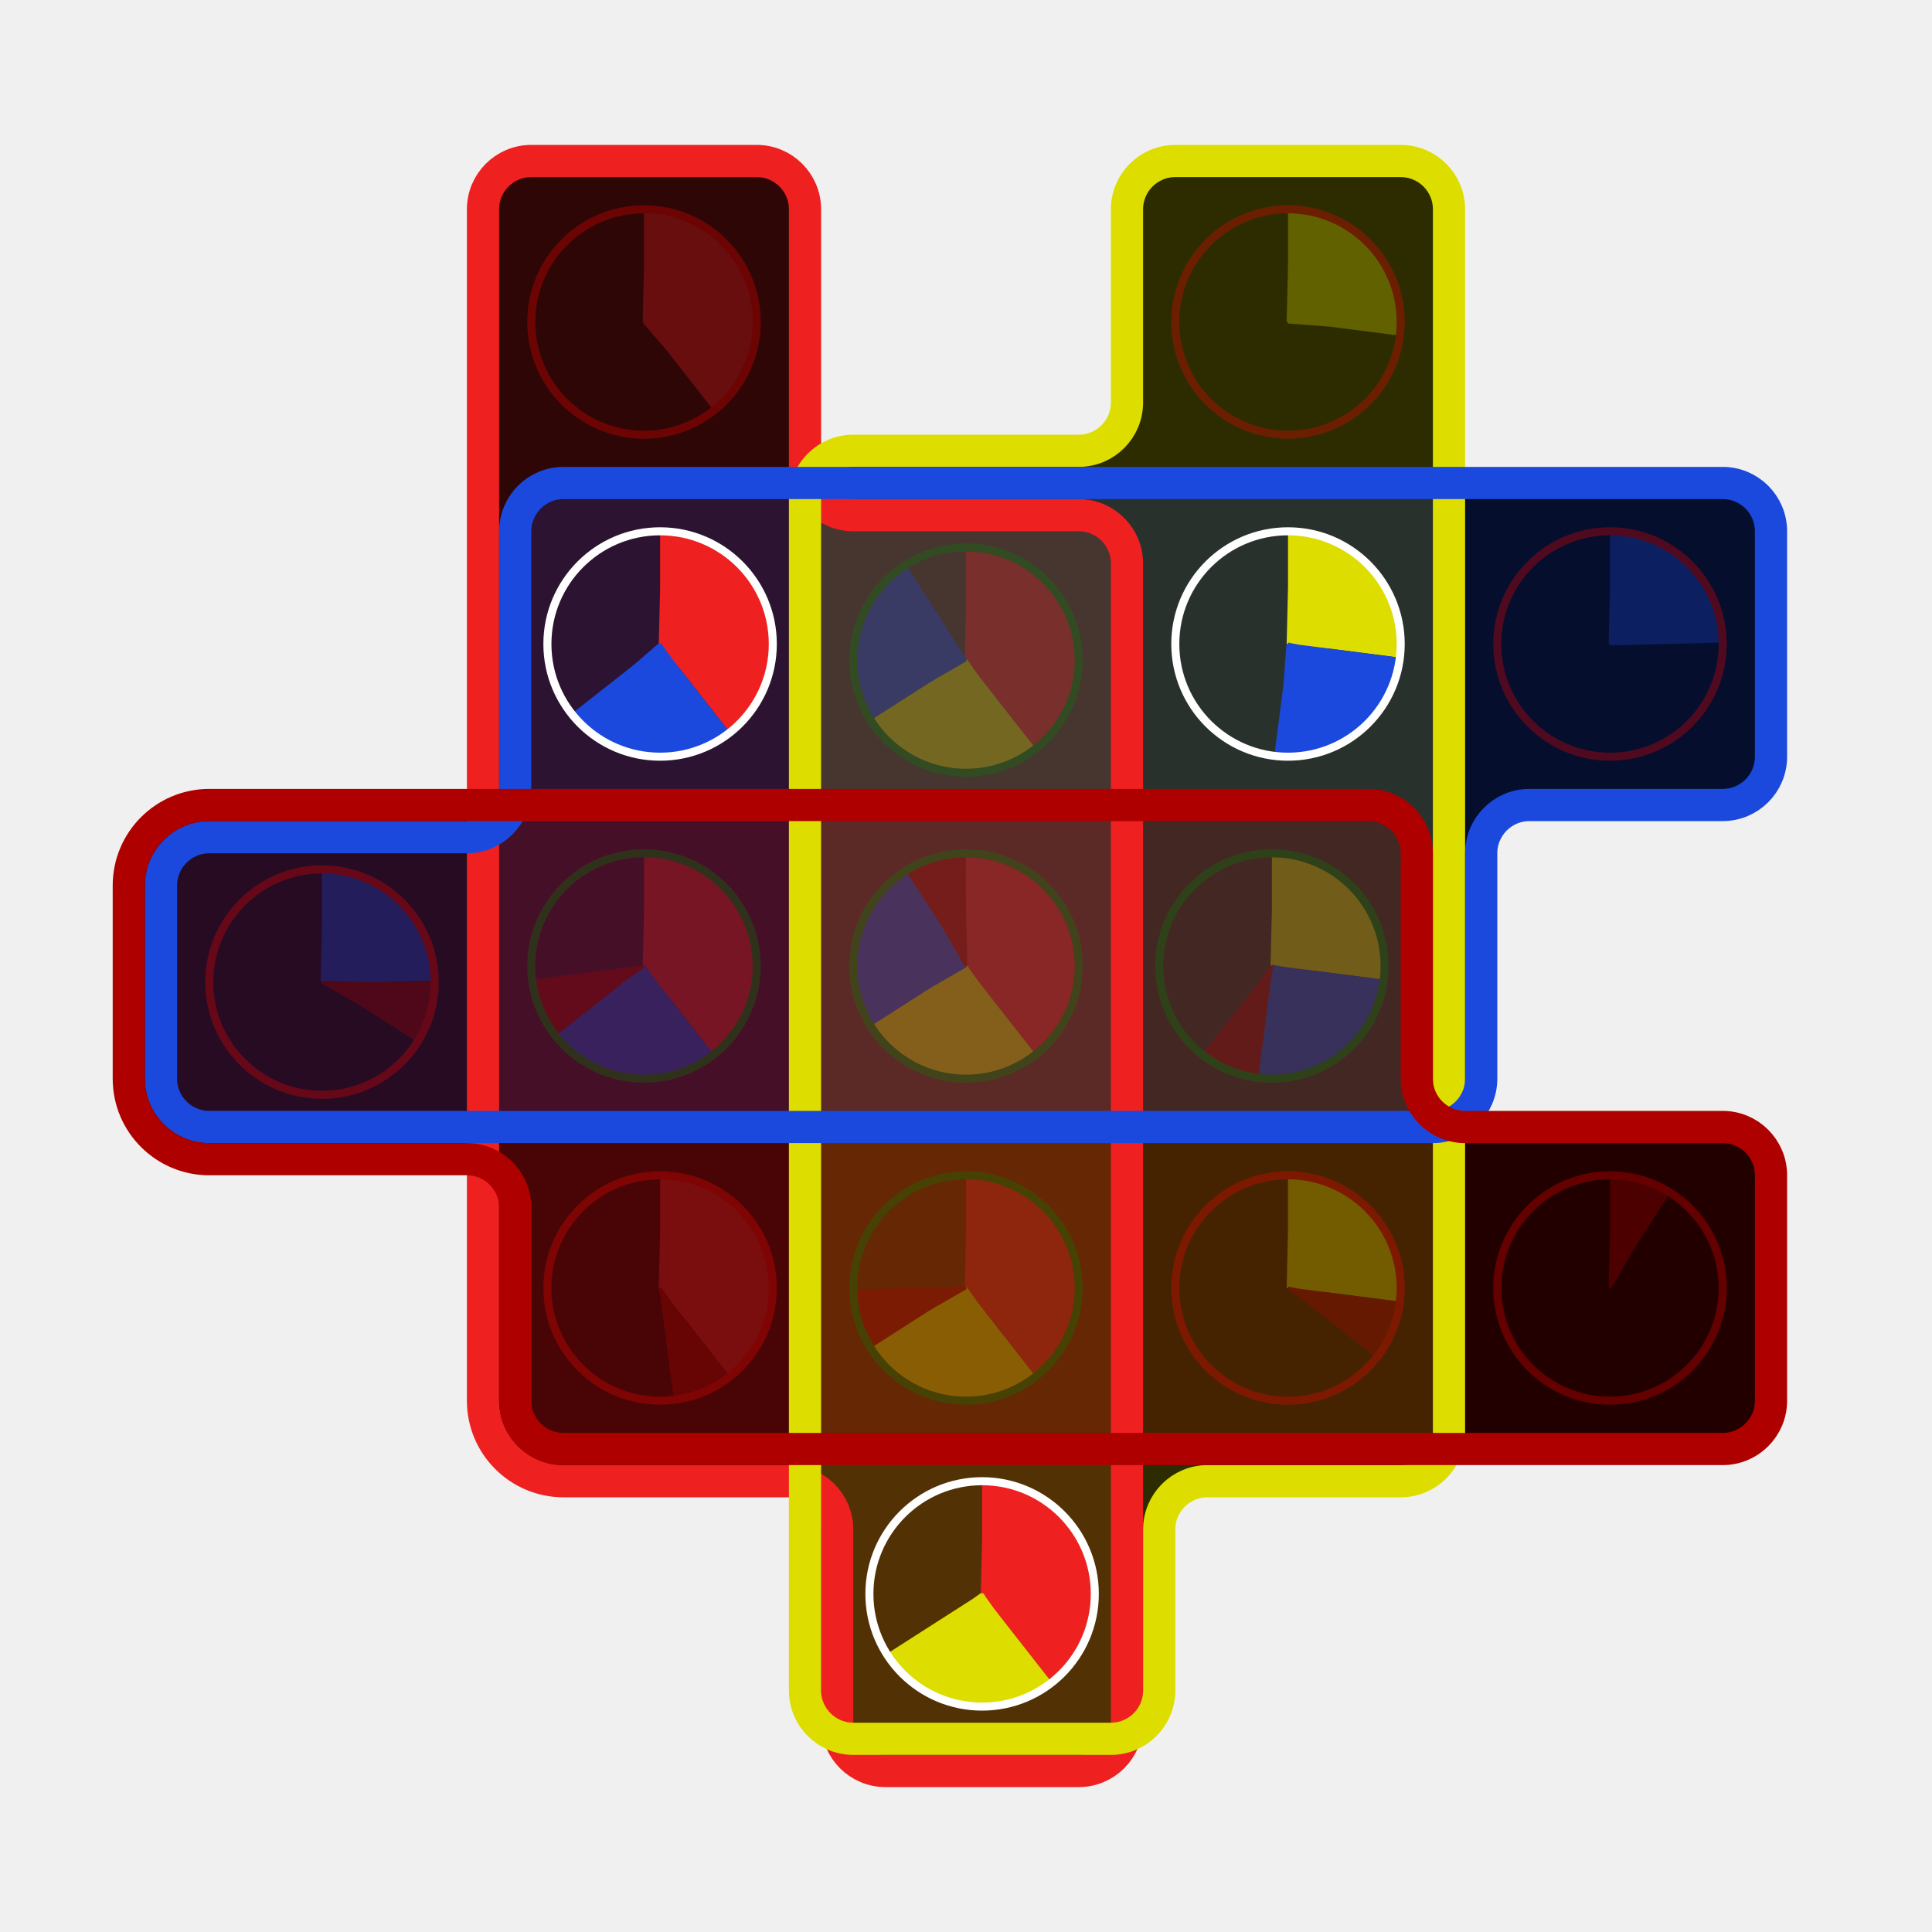
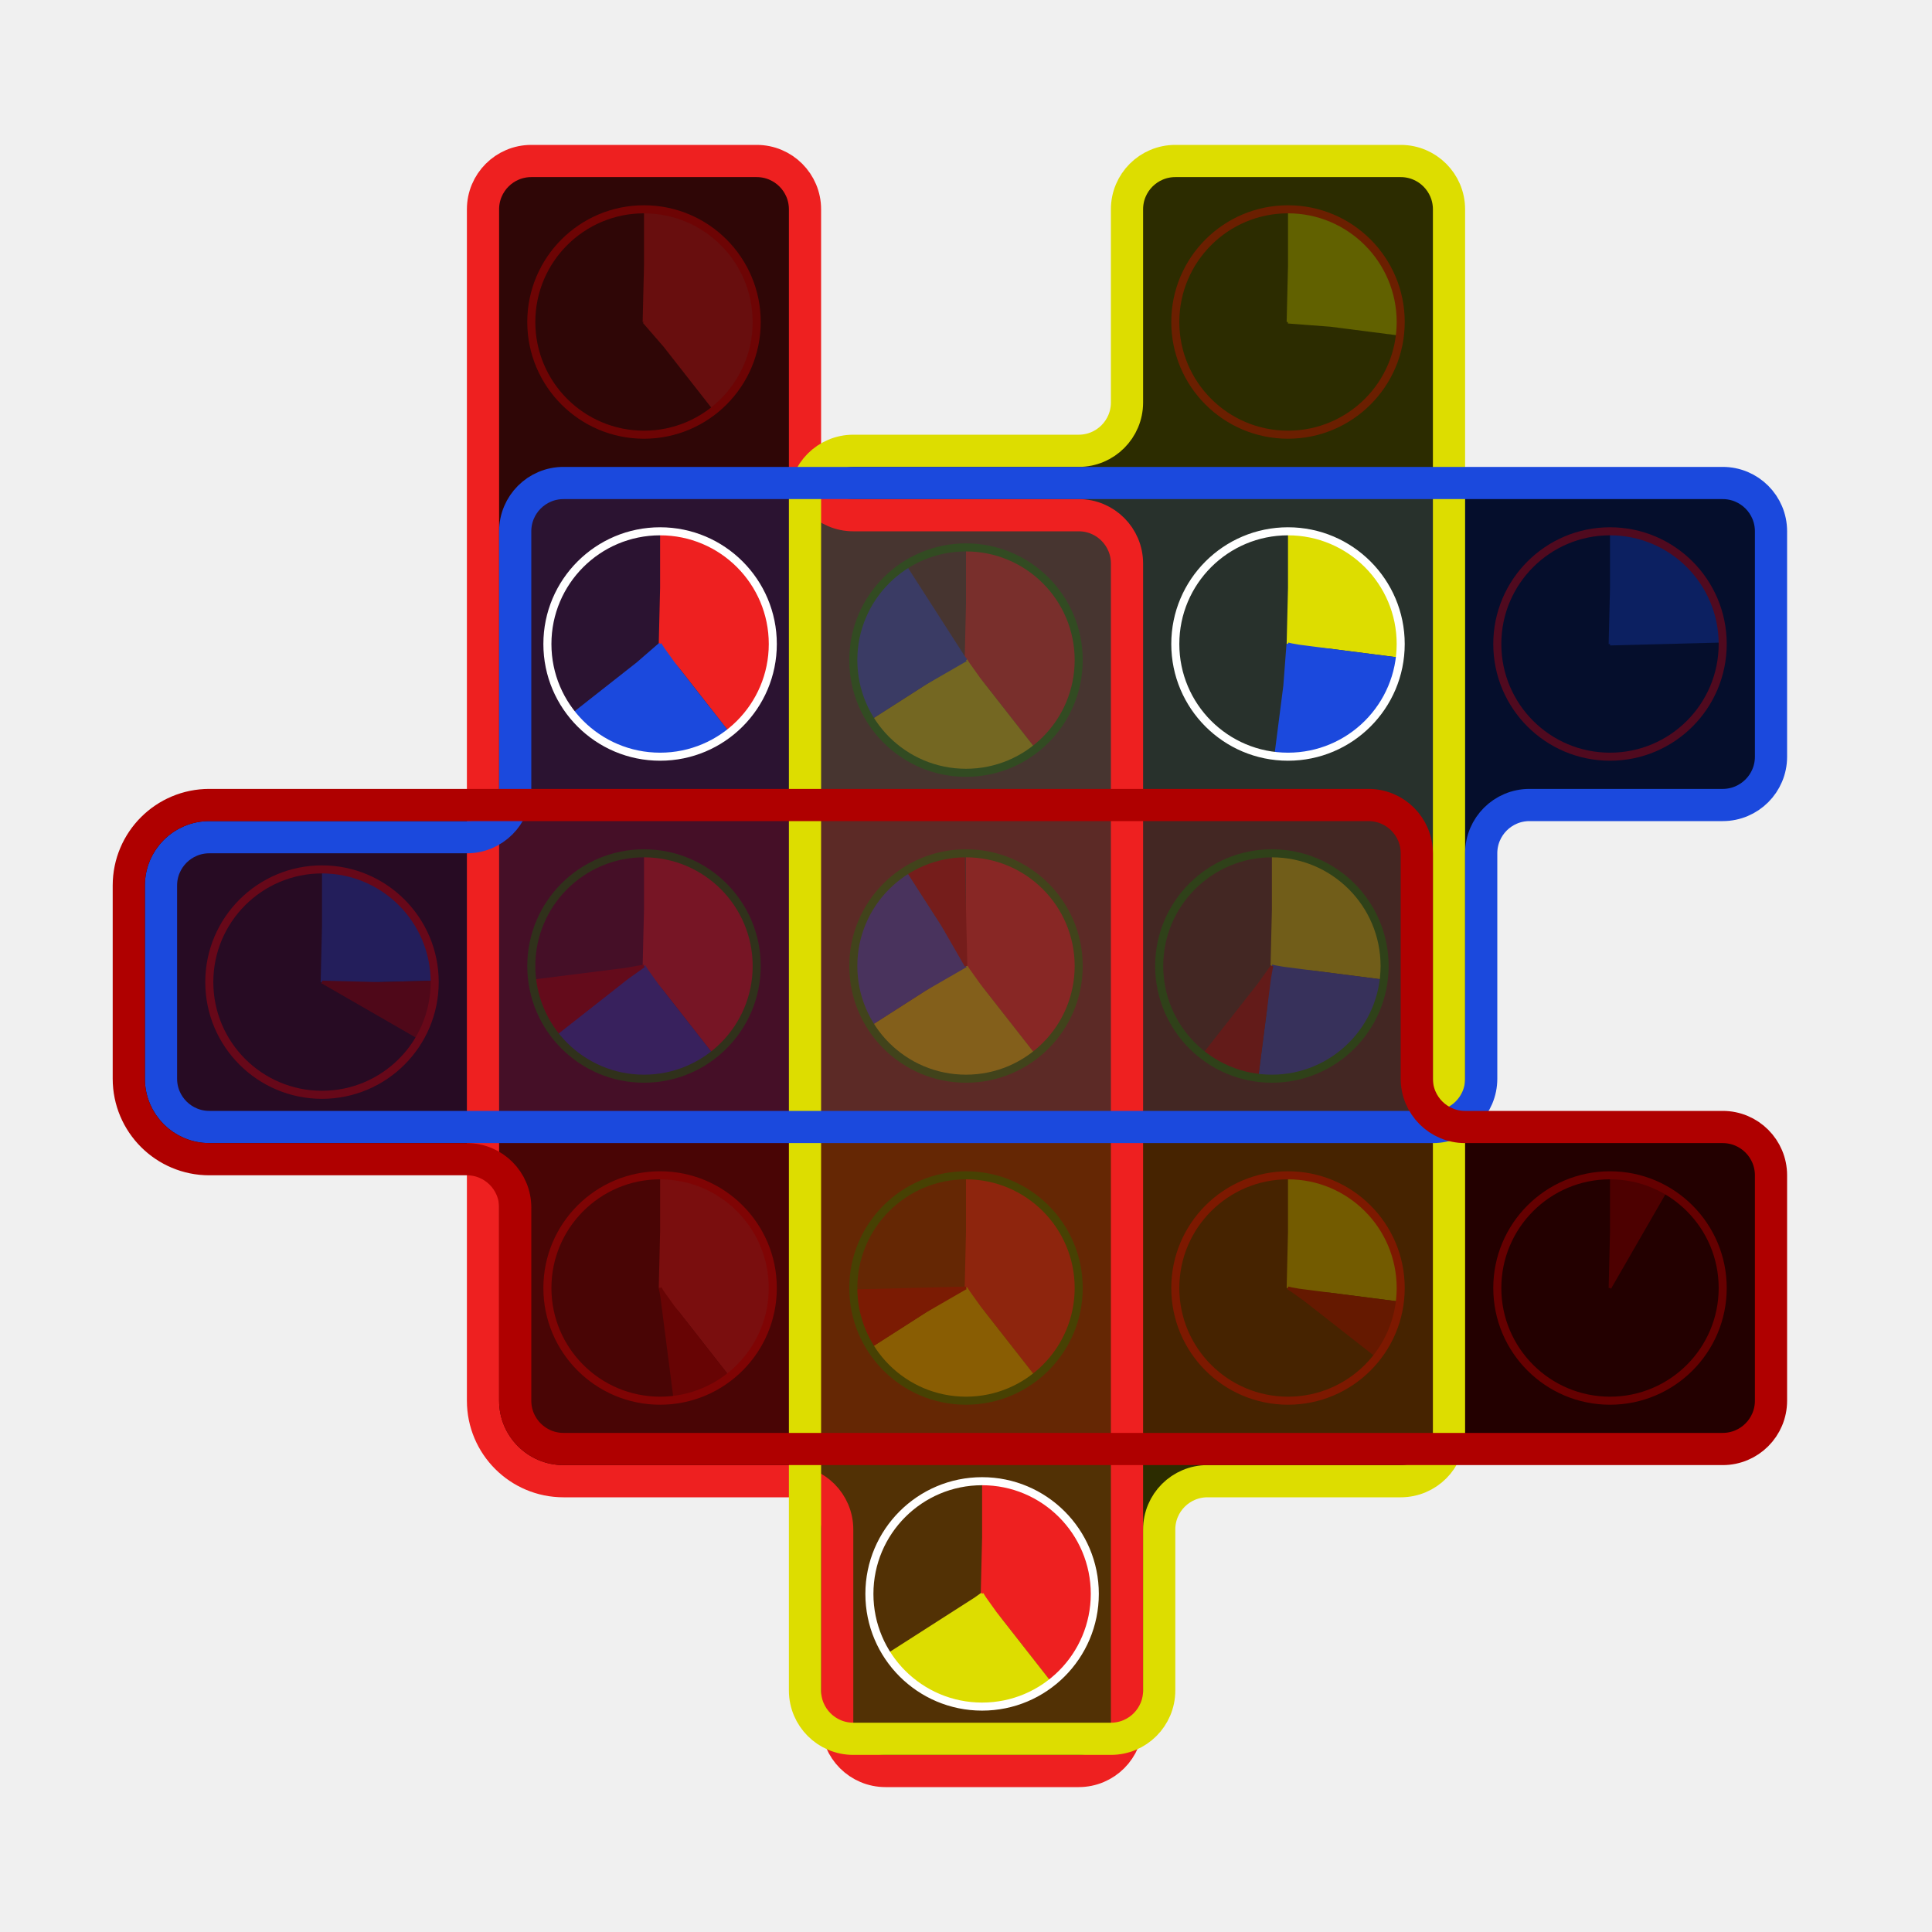
- <svg xmlns="http://www.w3.org/2000/svg" viewBox="-10 -10 120 120" width="480px">
+ <svg xmlns="http://www.w3.org/2000/svg" viewBox="-0.5 -0.5 6 6" width="480px">
  <defs>
    <mask id="background_mask">
-       <path d="M25,82 A5,5,0,0,1,20,77 L20,3 A3,3,0,0,1,23,0 L37,0 A3,3,0,0,1,40,3 L40,19 A3,3,0,0,0,43,22 L57,22 A3,3,0,0,1,60,25 L60,97 A3,3,0,0,1,57,100 L45,100 A3,3,0,0,1,42,97 L42,85 A3,3,0,0,0,39,82 z" fill="white" stroke="none" />
-       <path d="M43,98 A3,3,0,0,1,40,95 L40,21 A3,3,0,0,1,43,18 L57,18 A3,3,0,0,0,60,15 L60,3 A3,3,0,0,1,63,0 L77,0 A3,3,0,0,1,80,3 L80,79 A3,3,0,0,1,77,82 L65,82 A3,3,0,0,0,62,85 L62,95 A3,3,0,0,1,59,98 z" fill="white" stroke="none" />
-       <path d="M3,60 A3,3,0,0,1,0,57 L0,45 A3,3,0,0,1,3,42 L19,42 A3,3,0,0,0,22,39 L22,23 A3,3,0,0,1,25,20 L97,20 A3,3,0,0,1,100,23 L100,37 A3,3,0,0,1,97,40 L85,40 A3,3,0,0,0,82,43 L82,57 A3,3,0,0,1,79,60 z" fill="white" stroke="none" />
-       <path d="M3,62 A5,5,0,0,1,-2,57 L-2,45 A5,5,0,0,1,3,40 L75,40 A3,3,0,0,1,78,43 L78,57 A3,3,0,0,0,81,60 L97,60 A3,3,0,0,1,100,63 L100,77 A3,3,0,0,1,97,80 L25,80 A3,3,0,0,1,22,77 L22,65 A3,3,0,0,0,19,62 z" fill="white" stroke="none" />
+       <path d="M1.25,4.1 A0.25,0.25,0,0,1,1,3.85 L1,0.15 A0.15,0.15,0,0,1,1.15,0 L1.85,0 A0.15,0.15,0,0,1,2,0.15 L2,0.95 A0.15,0.15,0,0,0,2.15,1.1 L2.85,1.1 A0.15,0.15,0,0,1,3,1.25 L3,4.85 A0.15,0.15,0,0,1,2.85,5 L2.25,5 A0.15,0.15,0,0,1,2.1,4.85 L2.1,4.25 A0.15,0.15,0,0,0,1.95,4.1 z" fill="white" stroke="none" />
+       <path d="M2.15,4.9 A0.15,0.15,0,0,1,2,4.75 L2,1.05 A0.15,0.15,0,0,1,2.15,0.9 L2.85,0.9 A0.15,0.15,0,0,0,3,0.75 L3,0.15 A0.15,0.15,0,0,1,3.15,0 L3.85,0 A0.15,0.15,0,0,1,4,0.15 L4,3.95 A0.15,0.15,0,0,1,3.85,4.1 L3.25,4.1 A0.15,0.15,0,0,0,3.1,4.25 L3.1,4.75 A0.15,0.15,0,0,1,2.95,4.9 z" fill="white" stroke="none" />
+       <path d="M0.15,3 A0.15,0.15,0,0,1,0,2.85 L0,2.25 A0.15,0.15,0,0,1,0.15,2.1 L0.95,2.1 A0.15,0.15,0,0,0,1.1,1.95 L1.1,1.15 A0.15,0.15,0,0,1,1.25,1 L4.85,1 A0.15,0.15,0,0,1,5,1.15 L5,1.85 A0.15,0.15,0,0,1,4.85,2 L4.25,2 A0.15,0.15,0,0,0,4.1,2.15 L4.1,2.85 A0.15,0.15,0,0,1,3.95,3 z" fill="white" stroke="none" />
+       <path d="M0.15,3.1 A0.25,0.25,0,0,1,-0.1,2.85 L-0.1,2.25 A0.25,0.25,0,0,1,0.15,2 L3.75,2 A0.15,0.15,0,0,1,3.9,2.15 L3.9,2.85 A0.15,0.15,0,0,0,4.05,3 L4.85,3 A0.15,0.15,0,0,1,5,3.15 L5,3.85 A0.15,0.15,0,0,1,4.85,4 L1.25,4 A0.15,0.15,0,0,1,1.1,3.85 L1.1,3.25 A0.15,0.15,0,0,0,0.95,3.1 z" fill="white" stroke="none" />
    </mask>
  </defs>
-   <rect height="120" mask="url(#background_mask)" width="120" x="-10" y="-10" />
-   <path d="M25,82 A5,5,0,0,1,20,77 L20,3 A3,3,0,0,1,23,0 L37,0 A3,3,0,0,1,40,3 L40,19 A3,3,0,0,0,43,22 L57,22 A3,3,0,0,1,60,25 L60,97 A3,3,0,0,1,57,100 L45,100 A3,3,0,0,1,42,97 L42,85 A3,3,0,0,0,39,82 z" fill="#EE2020" fill-opacity="0.2" stroke="none" stroke-width="1" />
-   <path d="M43,98 A3,3,0,0,1,40,95 L40,21 A3,3,0,0,1,43,18 L57,18 A3,3,0,0,0,60,15 L60,3 A3,3,0,0,1,63,0 L77,0 A3,3,0,0,1,80,3 L80,79 A3,3,0,0,1,77,82 L65,82 A3,3,0,0,0,62,85 L62,95 A3,3,0,0,1,59,98 z" fill="#DDDD00" fill-opacity="0.2" stroke="none" stroke-width="1" />
-   <path d="M3,60 A3,3,0,0,1,0,57 L0,45 A3,3,0,0,1,3,42 L19,42 A3,3,0,0,0,22,39 L22,23 A3,3,0,0,1,25,20 L97,20 A3,3,0,0,1,100,23 L100,37 A3,3,0,0,1,97,40 L85,40 A3,3,0,0,0,82,43 L82,57 A3,3,0,0,1,79,60 z" fill="#1B49DD" fill-opacity="0.2" stroke="none" stroke-width="1" />
-   <path d="M3,62 A5,5,0,0,1,-2,57 L-2,45 A5,5,0,0,1,3,40 L75,40 A3,3,0,0,1,78,43 L78,57 A3,3,0,0,0,81,60 L97,60 A3,3,0,0,1,100,63 L100,77 A3,3,0,0,1,97,80 L25,80 A3,3,0,0,1,22,77 L22,65 A3,3,0,0,0,19,62 z" fill="#AF0000" fill-opacity="0.2" stroke="none" stroke-width="1" />
-   <path d="M25,82 A5,5,0,0,1,20,77 L20,3 A3,3,0,0,1,23,0 L37,0 A3,3,0,0,1,40,3 L40,19 A3,3,0,0,0,43,22 L57,22 A3,3,0,0,1,60,25 L60,97 A3,3,0,0,1,57,100 L45,100 A3,3,0,0,1,42,97 L42,85 A3,3,0,0,0,39,82 z" fill="none" stroke="#EE2020" stroke-width="2" />
-   <path d="M43,98 A3,3,0,0,1,40,95 L40,21 A3,3,0,0,1,43,18 L57,18 A3,3,0,0,0,60,15 L60,3 A3,3,0,0,1,63,0 L77,0 A3,3,0,0,1,80,3 L80,79 A3,3,0,0,1,77,82 L65,82 A3,3,0,0,0,62,85 L62,95 A3,3,0,0,1,59,98 z" fill="none" stroke="#DDDD00" stroke-width="2" />
-   <path d="M3,60 A3,3,0,0,1,0,57 L0,45 A3,3,0,0,1,3,42 L19,42 A3,3,0,0,0,22,39 L22,23 A3,3,0,0,1,25,20 L97,20 A3,3,0,0,1,100,23 L100,37 A3,3,0,0,1,97,40 L85,40 A3,3,0,0,0,82,43 L82,57 A3,3,0,0,1,79,60 z" fill="none" stroke="#1B49DD" stroke-width="2" />
-   <path d="M3,62 A5,5,0,0,1,-2,57 L-2,45 A5,5,0,0,1,3,40 L75,40 A3,3,0,0,1,78,43 L78,57 A3,3,0,0,0,81,60 L97,60 A3,3,0,0,1,100,63 L100,77 A3,3,0,0,1,97,80 L25,80 A3,3,0,0,1,22,77 L22,65 A3,3,0,0,0,19,62 z" fill="none" stroke="#AF0000" stroke-width="2" />
-   <g opacity="0.3" transform="rotate(-90 10 51)">
-     <circle cx="10" cy="51" fill="transparent" r="3.5" stroke="#1B49DD" stroke-dasharray="5.498, 21.991" stroke-width="7" />
-     <circle cx="10" cy="51" fill="transparent" r="3.5" stroke="#AF0000" stroke-dasharray="1.94, 21.991" stroke-dashoffset="-5.498" stroke-width="7" />
-     <circle cx="10" cy="51" fill="transparent" r="7" stroke="red" stroke-width="0.5" />
+   <rect height="6" mask="url(#background_mask)" width="6" x="-0.5" y="-0.5" />
+   <path d="M1.25,4.1 A0.25,0.25,0,0,1,1,3.85 L1,0.15 A0.15,0.15,0,0,1,1.15,0 L1.85,0 A0.15,0.15,0,0,1,2,0.15 L2,0.95 A0.15,0.15,0,0,0,2.15,1.1 L2.85,1.1 A0.15,0.15,0,0,1,3,1.25 L3,4.85 A0.15,0.15,0,0,1,2.85,5 L2.25,5 A0.15,0.15,0,0,1,2.1,4.85 L2.1,4.25 A0.15,0.15,0,0,0,1.95,4.1 z" fill="#EE2020" fill-opacity="0.2" stroke="none" stroke-width="0.05" />
+   <path d="M2.15,4.9 A0.15,0.15,0,0,1,2,4.75 L2,1.05 A0.15,0.15,0,0,1,2.15,0.9 L2.85,0.9 A0.15,0.15,0,0,0,3,0.75 L3,0.15 A0.15,0.15,0,0,1,3.15,0 L3.85,0 A0.15,0.15,0,0,1,4,0.15 L4,3.95 A0.15,0.15,0,0,1,3.85,4.1 L3.25,4.1 A0.15,0.15,0,0,0,3.1,4.25 L3.1,4.75 A0.15,0.15,0,0,1,2.95,4.9 z" fill="#DDDD00" fill-opacity="0.2" stroke="none" stroke-width="0.05" />
+   <path d="M0.15,3 A0.15,0.15,0,0,1,0,2.85 L0,2.25 A0.15,0.15,0,0,1,0.15,2.1 L0.95,2.1 A0.15,0.15,0,0,0,1.1,1.95 L1.1,1.15 A0.15,0.15,0,0,1,1.25,1 L4.85,1 A0.15,0.15,0,0,1,5,1.15 L5,1.85 A0.15,0.15,0,0,1,4.85,2 L4.25,2 A0.15,0.15,0,0,0,4.1,2.15 L4.1,2.85 A0.15,0.15,0,0,1,3.95,3 z" fill="#1B49DD" fill-opacity="0.2" stroke="none" stroke-width="0.05" />
+   <path d="M0.15,3.1 A0.25,0.25,0,0,1,-0.1,2.85 L-0.1,2.25 A0.25,0.25,0,0,1,0.15,2 L3.75,2 A0.15,0.15,0,0,1,3.9,2.15 L3.9,2.85 A0.15,0.15,0,0,0,4.05,3 L4.85,3 A0.15,0.15,0,0,1,5,3.15 L5,3.85 A0.15,0.15,0,0,1,4.85,4 L1.25,4 A0.15,0.15,0,0,1,1.1,3.85 L1.1,3.25 A0.15,0.15,0,0,0,0.95,3.1 z" fill="#AF0000" fill-opacity="0.2" stroke="none" stroke-width="0.05" />
+   <path d="M1.25,4.1 A0.25,0.25,0,0,1,1,3.85 L1,0.15 A0.15,0.15,0,0,1,1.15,0 L1.85,0 A0.15,0.15,0,0,1,2,0.15 L2,0.95 A0.15,0.15,0,0,0,2.15,1.1 L2.85,1.1 A0.15,0.15,0,0,1,3,1.25 L3,4.85 A0.15,0.15,0,0,1,2.85,5 L2.25,5 A0.15,0.15,0,0,1,2.1,4.85 L2.1,4.25 A0.15,0.15,0,0,0,1.95,4.1 z" fill="none" stroke="#EE2020" stroke-width="0.1" />
+   <path d="M2.15,4.9 A0.15,0.15,0,0,1,2,4.75 L2,1.05 A0.15,0.15,0,0,1,2.15,0.9 L2.85,0.9 A0.15,0.15,0,0,0,3,0.75 L3,0.15 A0.15,0.15,0,0,1,3.15,0 L3.85,0 A0.15,0.15,0,0,1,4,0.15 L4,3.95 A0.15,0.15,0,0,1,3.85,4.1 L3.25,4.1 A0.15,0.15,0,0,0,3.1,4.25 L3.1,4.75 A0.15,0.15,0,0,1,2.95,4.9 z" fill="none" stroke="#DDDD00" stroke-width="0.1" />
+   <path d="M0.15,3 A0.15,0.15,0,0,1,0,2.85 L0,2.25 A0.15,0.15,0,0,1,0.15,2.1 L0.95,2.1 A0.15,0.15,0,0,0,1.1,1.95 L1.1,1.15 A0.15,0.15,0,0,1,1.25,1 L4.85,1 A0.15,0.15,0,0,1,5,1.15 L5,1.85 A0.15,0.15,0,0,1,4.85,2 L4.25,2 A0.15,0.15,0,0,0,4.1,2.15 L4.1,2.85 A0.15,0.15,0,0,1,3.95,3 z" fill="none" stroke="#1B49DD" stroke-width="0.1" />
+   <path d="M0.15,3.1 A0.25,0.25,0,0,1,-0.1,2.85 L-0.1,2.25 A0.25,0.25,0,0,1,0.15,2 L3.75,2 A0.15,0.15,0,0,1,3.9,2.15 L3.9,2.85 A0.15,0.15,0,0,0,4.05,3 L4.85,3 A0.15,0.15,0,0,1,5,3.15 L5,3.85 A0.15,0.15,0,0,1,4.85,4 L1.25,4 A0.15,0.15,0,0,1,1.1,3.85 L1.1,3.25 A0.15,0.15,0,0,0,0.95,3.1 z" fill="none" stroke="#AF0000" stroke-width="0.1" />
+   <g opacity="0.3" transform="rotate(-90 0.5 2.55)">
+     <circle cx="0.5" cy="2.55" fill="transparent" r="0.175" stroke="#1B49DD" stroke-dasharray="0.275, 1.1" stroke-width="0.35" />
+     <circle cx="0.5" cy="2.55" fill="transparent" r="0.175" stroke="#AF0000" stroke-dasharray="0.097, 1.1" stroke-dashoffset="-0.275" stroke-width="0.35" />
+     <circle cx="0.5" cy="2.55" fill="transparent" r="0.35" stroke="red" stroke-width="0.025" />
  </g>
-   <g opacity="0.3" transform="rotate(-90 30 10)">
-     <circle cx="30" cy="10" fill="transparent" r="3.5" stroke="#EE2020" stroke-dasharray="8.651, 21.991" stroke-width="7" />
-     <circle cx="30" cy="10" fill="transparent" r="7" stroke="red" stroke-width="0.5" />
+   <g opacity="0.3" transform="rotate(-90 1.5 0.5)">
+     <circle cx="1.5" cy="0.5" fill="transparent" r="0.175" stroke="#EE2020" stroke-dasharray="0.433, 1.1" stroke-width="0.35" />
+     <circle cx="1.5" cy="0.5" fill="transparent" r="0.35" stroke="red" stroke-width="0.025" />
  </g>
-   <g transform="rotate(-90 31 30)">
-     <circle cx="31" cy="30" fill="transparent" r="3.5" stroke="#EE2020" stroke-dasharray="8.651, 21.991" stroke-width="7" />
-     <circle cx="31" cy="30" fill="transparent" r="3.5" stroke="#1B49DD" stroke-dasharray="5.498, 21.991" stroke-dashoffset="-8.651" stroke-width="7" />
-     <circle cx="31" cy="30" fill="transparent" r="7" stroke="white" stroke-width="0.5" />
+   <g transform="rotate(-90 1.55 1.5)">
+     <circle cx="1.55" cy="1.5" fill="transparent" r="0.175" stroke="#EE2020" stroke-dasharray="0.433, 1.1" stroke-width="0.35" />
+     <circle cx="1.55" cy="1.5" fill="transparent" r="0.175" stroke="#1B49DD" stroke-dasharray="0.275, 1.1" stroke-dashoffset="-0.433" stroke-width="0.35" />
+     <circle cx="1.55" cy="1.5" fill="transparent" r="0.35" stroke="white" stroke-width="0.025" />
  </g>
-   <g opacity="0.3" transform="rotate(-90 30 50)">
-     <circle cx="30" cy="50" fill="transparent" r="3.5" stroke="#EE2020" stroke-dasharray="8.651, 21.991" stroke-width="7" />
-     <circle cx="30" cy="50" fill="transparent" r="3.5" stroke="#1B49DD" stroke-dasharray="5.498, 21.991" stroke-dashoffset="-8.651" stroke-width="7" />
-     <circle cx="30" cy="50" fill="transparent" r="3.5" stroke="#AF0000" stroke-dasharray="1.94, 21.991" stroke-dashoffset="-14.149" stroke-width="7" />
-     <circle cx="30" cy="50" fill="transparent" r="7" stroke="green" stroke-width="0.5" />
+   <g opacity="0.3" transform="rotate(-90 1.5 2.5)">
+     <circle cx="1.5" cy="2.5" fill="transparent" r="0.175" stroke="#EE2020" stroke-dasharray="0.433, 1.1" stroke-width="0.35" />
+     <circle cx="1.5" cy="2.5" fill="transparent" r="0.175" stroke="#1B49DD" stroke-dasharray="0.275, 1.1" stroke-dashoffset="-0.433" stroke-width="0.35" />
+     <circle cx="1.5" cy="2.5" fill="transparent" r="0.175" stroke="#AF0000" stroke-dasharray="0.097, 1.1" stroke-dashoffset="-0.707" stroke-width="0.35" />
+     <circle cx="1.5" cy="2.5" fill="transparent" r="0.35" stroke="green" stroke-width="0.025" />
  </g>
-   <g opacity="0.3" transform="rotate(-90 31 70)">
-     <circle cx="31" cy="70" fill="transparent" r="3.5" stroke="#EE2020" stroke-dasharray="8.651, 21.991" stroke-width="7" />
-     <circle cx="31" cy="70" fill="transparent" r="3.5" stroke="#AF0000" stroke-dasharray="1.94, 21.991" stroke-dashoffset="-8.651" stroke-width="7" />
-     <circle cx="31" cy="70" fill="transparent" r="7" stroke="red" stroke-width="0.5" />
+   <g opacity="0.3" transform="rotate(-90 1.55 3.5)">
+     <circle cx="1.55" cy="3.5" fill="transparent" r="0.175" stroke="#EE2020" stroke-dasharray="0.433, 1.1" stroke-width="0.35" />
+     <circle cx="1.55" cy="3.5" fill="transparent" r="0.175" stroke="#AF0000" stroke-dasharray="0.097, 1.1" stroke-dashoffset="-0.433" stroke-width="0.35" />
+     <circle cx="1.55" cy="3.5" fill="transparent" r="0.35" stroke="red" stroke-width="0.025" />
  </g>
-   <g opacity="0.3" transform="rotate(-90 50 31)">
-     <circle cx="50" cy="31" fill="transparent" r="3.5" stroke="#EE2020" stroke-dasharray="8.651, 21.991" stroke-width="7" />
-     <circle cx="50" cy="31" fill="transparent" r="3.5" stroke="#DDDD00" stroke-dasharray="5.902, 21.991" stroke-dashoffset="-8.651" stroke-width="7" />
-     <circle cx="50" cy="31" fill="transparent" r="3.5" stroke="#1B49DD" stroke-dasharray="5.498, 21.991" stroke-dashoffset="-14.553" stroke-width="7" />
-     <circle cx="50" cy="31" fill="transparent" r="7" stroke="green" stroke-width="0.5" />
+   <g opacity="0.3" transform="rotate(-90 2.5 1.55)">
+     <circle cx="2.5" cy="1.55" fill="transparent" r="0.175" stroke="#EE2020" stroke-dasharray="0.433, 1.1" stroke-width="0.35" />
+     <circle cx="2.5" cy="1.55" fill="transparent" r="0.175" stroke="#DDDD00" stroke-dasharray="0.295, 1.1" stroke-dashoffset="-0.433" stroke-width="0.35" />
+     <circle cx="2.5" cy="1.55" fill="transparent" r="0.175" stroke="#1B49DD" stroke-dasharray="0.275, 1.1" stroke-dashoffset="-0.728" stroke-width="0.35" />
+     <circle cx="2.5" cy="1.55" fill="transparent" r="0.35" stroke="green" stroke-width="0.025" />
  </g>
-   <g opacity="0.3" transform="rotate(-90 50 50)">
-     <circle cx="50" cy="50" fill="transparent" r="3.5" stroke="#EE2020" stroke-dasharray="8.651, 21.991" stroke-width="7" />
-     <circle cx="50" cy="50" fill="transparent" r="3.5" stroke="#DDDD00" stroke-dasharray="5.902, 21.991" stroke-dashoffset="-8.651" stroke-width="7" />
-     <circle cx="50" cy="50" fill="transparent" r="3.5" stroke="#1B49DD" stroke-dasharray="5.498, 21.991" stroke-dashoffset="-14.553" stroke-width="7" />
-     <circle cx="50" cy="50" fill="transparent" r="3.5" stroke="#AF0000" stroke-dasharray="1.94, 21.991" stroke-dashoffset="-20.051" stroke-width="7" />
-     <circle cx="50" cy="50" fill="transparent" r="7" stroke="green" stroke-width="0.5" />
+   <g opacity="0.3" transform="rotate(-90 2.5 2.5)">
+     <circle cx="2.5" cy="2.5" fill="transparent" r="0.175" stroke="#EE2020" stroke-dasharray="0.433, 1.1" stroke-width="0.35" />
+     <circle cx="2.5" cy="2.5" fill="transparent" r="0.175" stroke="#DDDD00" stroke-dasharray="0.295, 1.1" stroke-dashoffset="-0.433" stroke-width="0.35" />
+     <circle cx="2.5" cy="2.5" fill="transparent" r="0.175" stroke="#1B49DD" stroke-dasharray="0.275, 1.1" stroke-dashoffset="-0.728" stroke-width="0.35" />
+     <circle cx="2.5" cy="2.5" fill="transparent" r="0.175" stroke="#AF0000" stroke-dasharray="0.097, 1.1" stroke-dashoffset="-1.003" stroke-width="0.35" />
+     <circle cx="2.5" cy="2.5" fill="transparent" r="0.35" stroke="green" stroke-width="0.025" />
  </g>
-   <g opacity="0.3" transform="rotate(-90 50 70)">
-     <circle cx="50" cy="70" fill="transparent" r="3.5" stroke="#EE2020" stroke-dasharray="8.651, 21.991" stroke-width="7" />
-     <circle cx="50" cy="70" fill="transparent" r="3.5" stroke="#DDDD00" stroke-dasharray="5.902, 21.991" stroke-dashoffset="-8.651" stroke-width="7" />
-     <circle cx="50" cy="70" fill="transparent" r="3.5" stroke="#AF0000" stroke-dasharray="1.94, 21.991" stroke-dashoffset="-14.553" stroke-width="7" />
-     <circle cx="50" cy="70" fill="transparent" r="7" stroke="green" stroke-width="0.5" />
+   <g opacity="0.3" transform="rotate(-90 2.5 3.5)">
+     <circle cx="2.5" cy="3.5" fill="transparent" r="0.175" stroke="#EE2020" stroke-dasharray="0.433, 1.1" stroke-width="0.35" />
+     <circle cx="2.5" cy="3.5" fill="transparent" r="0.175" stroke="#DDDD00" stroke-dasharray="0.295, 1.1" stroke-dashoffset="-0.433" stroke-width="0.35" />
+     <circle cx="2.5" cy="3.5" fill="transparent" r="0.175" stroke="#AF0000" stroke-dasharray="0.097, 1.1" stroke-dashoffset="-0.728" stroke-width="0.35" />
+     <circle cx="2.5" cy="3.5" fill="transparent" r="0.35" stroke="green" stroke-width="0.025" />
  </g>
-   <g transform="rotate(-90 51 89)">
-     <circle cx="51" cy="89" fill="transparent" r="3.5" stroke="#EE2020" stroke-dasharray="8.651, 21.991" stroke-width="7" />
-     <circle cx="51" cy="89" fill="transparent" r="3.5" stroke="#DDDD00" stroke-dasharray="5.902, 21.991" stroke-dashoffset="-8.651" stroke-width="7" />
-     <circle cx="51" cy="89" fill="transparent" r="7" stroke="white" stroke-width="0.5" />
+   <g transform="rotate(-90 2.55 4.45)">
+     <circle cx="2.55" cy="4.45" fill="transparent" r="0.175" stroke="#EE2020" stroke-dasharray="0.433, 1.1" stroke-width="0.35" />
+     <circle cx="2.55" cy="4.45" fill="transparent" r="0.175" stroke="#DDDD00" stroke-dasharray="0.295, 1.1" stroke-dashoffset="-0.433" stroke-width="0.35" />
+     <circle cx="2.55" cy="4.45" fill="transparent" r="0.35" stroke="white" stroke-width="0.025" />
  </g>
-   <g opacity="0.3" transform="rotate(-90 70 10)">
-     <circle cx="70" cy="10" fill="transparent" r="3.5" stroke="#DDDD00" stroke-dasharray="5.902, 21.991" stroke-width="7" />
-     <circle cx="70" cy="10" fill="transparent" r="7" stroke="red" stroke-width="0.5" />
+   <g opacity="0.3" transform="rotate(-90 3.5 0.5)">
+     <circle cx="3.5" cy="0.5" fill="transparent" r="0.175" stroke="#DDDD00" stroke-dasharray="0.295, 1.1" stroke-width="0.35" />
+     <circle cx="3.5" cy="0.5" fill="transparent" r="0.35" stroke="red" stroke-width="0.025" />
  </g>
-   <g transform="rotate(-90 70 30)">
-     <circle cx="70" cy="30" fill="transparent" r="3.5" stroke="#DDDD00" stroke-dasharray="5.902, 21.991" stroke-width="7" />
-     <circle cx="70" cy="30" fill="transparent" r="3.5" stroke="#1B49DD" stroke-dasharray="5.498, 21.991" stroke-dashoffset="-5.902" stroke-width="7" />
-     <circle cx="70" cy="30" fill="transparent" r="7" stroke="white" stroke-width="0.5" />
+   <g transform="rotate(-90 3.5 1.5)">
+     <circle cx="3.5" cy="1.5" fill="transparent" r="0.175" stroke="#DDDD00" stroke-dasharray="0.295, 1.1" stroke-width="0.35" />
+     <circle cx="3.5" cy="1.5" fill="transparent" r="0.175" stroke="#1B49DD" stroke-dasharray="0.275, 1.1" stroke-dashoffset="-0.295" stroke-width="0.35" />
+     <circle cx="3.5" cy="1.5" fill="transparent" r="0.35" stroke="white" stroke-width="0.025" />
  </g>
-   <g opacity="0.3" transform="rotate(-90 69 50)">
-     <circle cx="69" cy="50" fill="transparent" r="3.5" stroke="#DDDD00" stroke-dasharray="5.902, 21.991" stroke-width="7" />
-     <circle cx="69" cy="50" fill="transparent" r="3.5" stroke="#1B49DD" stroke-dasharray="5.498, 21.991" stroke-dashoffset="-5.902" stroke-width="7" />
-     <circle cx="69" cy="50" fill="transparent" r="3.5" stroke="#AF0000" stroke-dasharray="1.94, 21.991" stroke-dashoffset="-11.4" stroke-width="7" />
-     <circle cx="69" cy="50" fill="transparent" r="7" stroke="green" stroke-width="0.5" />
+   <g opacity="0.3" transform="rotate(-90 3.45 2.5)">
+     <circle cx="3.45" cy="2.5" fill="transparent" r="0.175" stroke="#DDDD00" stroke-dasharray="0.295, 1.1" stroke-width="0.35" />
+     <circle cx="3.45" cy="2.5" fill="transparent" r="0.175" stroke="#1B49DD" stroke-dasharray="0.275, 1.1" stroke-dashoffset="-0.295" stroke-width="0.35" />
+     <circle cx="3.45" cy="2.5" fill="transparent" r="0.175" stroke="#AF0000" stroke-dasharray="0.097, 1.1" stroke-dashoffset="-0.57" stroke-width="0.35" />
+     <circle cx="3.45" cy="2.5" fill="transparent" r="0.35" stroke="green" stroke-width="0.025" />
  </g>
-   <g opacity="0.3" transform="rotate(-90 70 70)">
-     <circle cx="70" cy="70" fill="transparent" r="3.5" stroke="#DDDD00" stroke-dasharray="5.902, 21.991" stroke-width="7" />
-     <circle cx="70" cy="70" fill="transparent" r="3.5" stroke="#AF0000" stroke-dasharray="1.94, 21.991" stroke-dashoffset="-5.902" stroke-width="7" />
-     <circle cx="70" cy="70" fill="transparent" r="7" stroke="red" stroke-width="0.5" />
+   <g opacity="0.3" transform="rotate(-90 3.5 3.5)">
+     <circle cx="3.5" cy="3.5" fill="transparent" r="0.175" stroke="#DDDD00" stroke-dasharray="0.295, 1.1" stroke-width="0.35" />
+     <circle cx="3.5" cy="3.5" fill="transparent" r="0.175" stroke="#AF0000" stroke-dasharray="0.097, 1.1" stroke-dashoffset="-0.295" stroke-width="0.35" />
+     <circle cx="3.5" cy="3.5" fill="transparent" r="0.35" stroke="red" stroke-width="0.025" />
  </g>
-   <g opacity="0.3" transform="rotate(-90 90 30)">
-     <circle cx="90" cy="30" fill="transparent" r="3.5" stroke="#1B49DD" stroke-dasharray="5.498, 21.991" stroke-width="7" />
-     <circle cx="90" cy="30" fill="transparent" r="7" stroke="red" stroke-width="0.5" />
+   <g opacity="0.3" transform="rotate(-90 4.5 1.5)">
+     <circle cx="4.5" cy="1.5" fill="transparent" r="0.175" stroke="#1B49DD" stroke-dasharray="0.275, 1.1" stroke-width="0.35" />
+     <circle cx="4.5" cy="1.5" fill="transparent" r="0.35" stroke="red" stroke-width="0.025" />
  </g>
-   <g opacity="0.3" transform="rotate(-90 90 70)">
-     <circle cx="90" cy="70" fill="transparent" r="3.5" stroke="#AF0000" stroke-dasharray="1.94, 21.991" stroke-width="7" />
-     <circle cx="90" cy="70" fill="transparent" r="7" stroke="red" stroke-width="0.5" />
+   <g opacity="0.3" transform="rotate(-90 4.5 3.5)">
+     <circle cx="4.5" cy="3.5" fill="transparent" r="0.175" stroke="#AF0000" stroke-dasharray="0.097, 1.1" stroke-width="0.35" />
+     <circle cx="4.5" cy="3.5" fill="transparent" r="0.35" stroke="red" stroke-width="0.025" />
  </g>
</svg>
